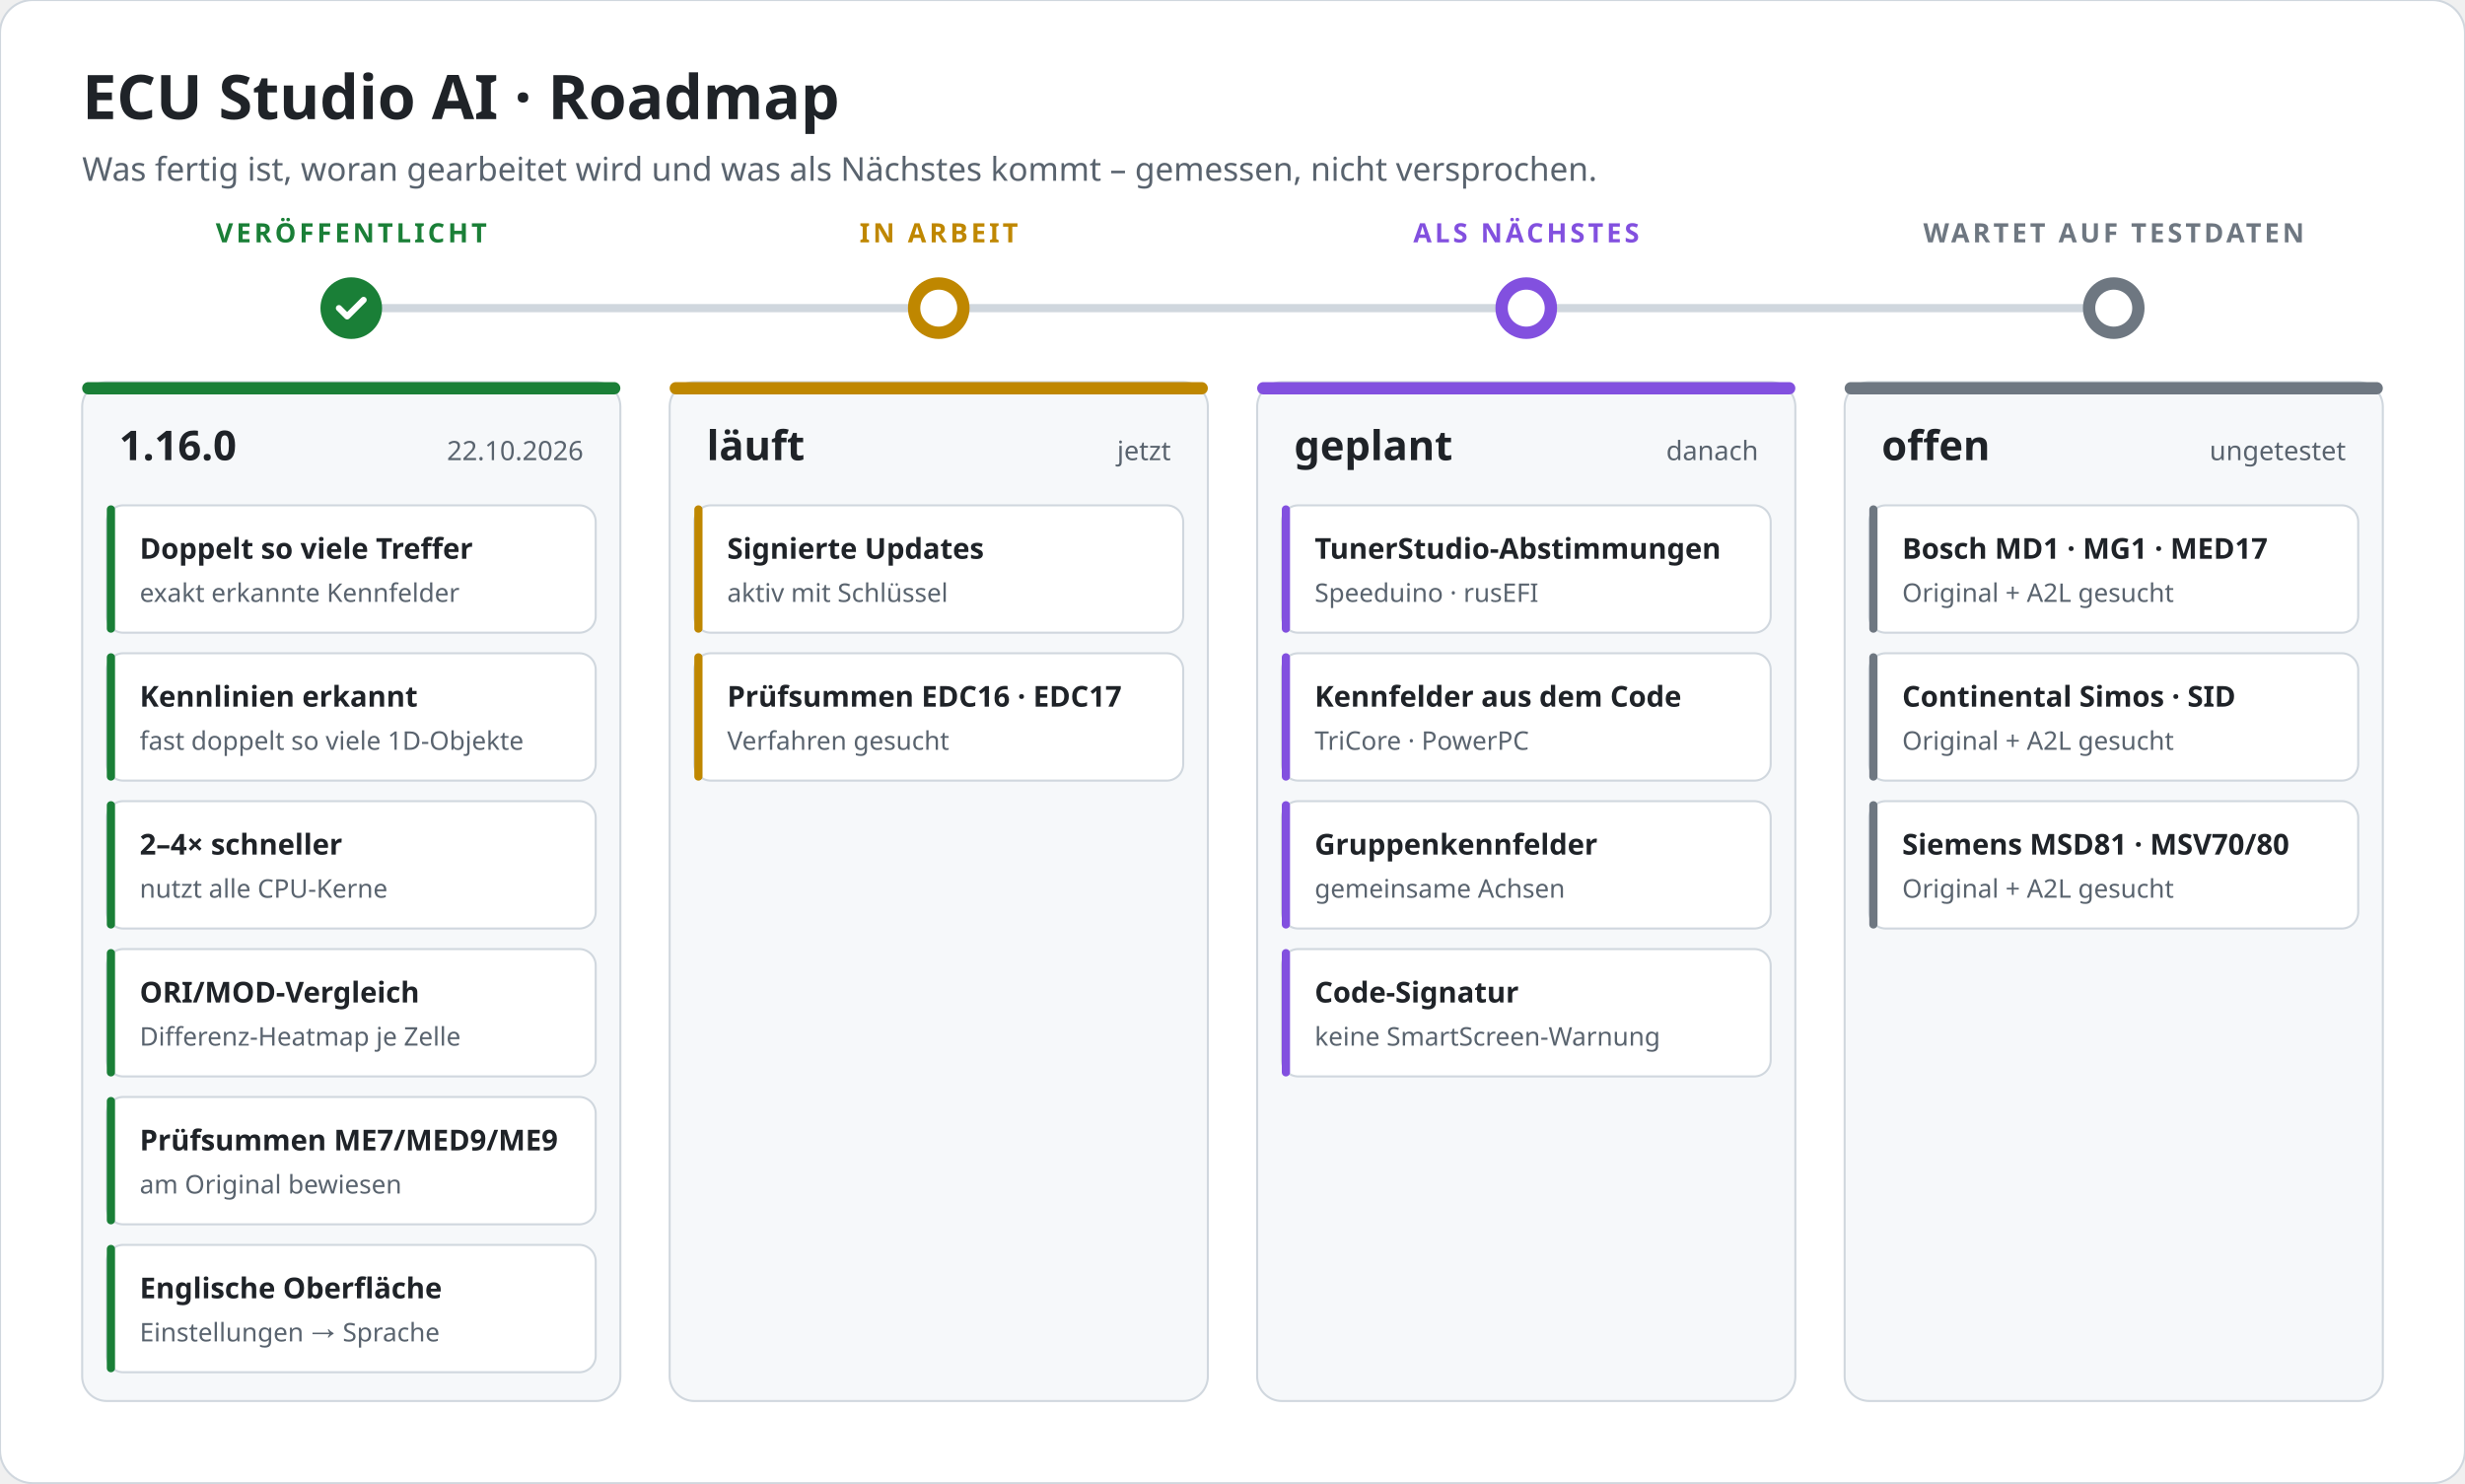
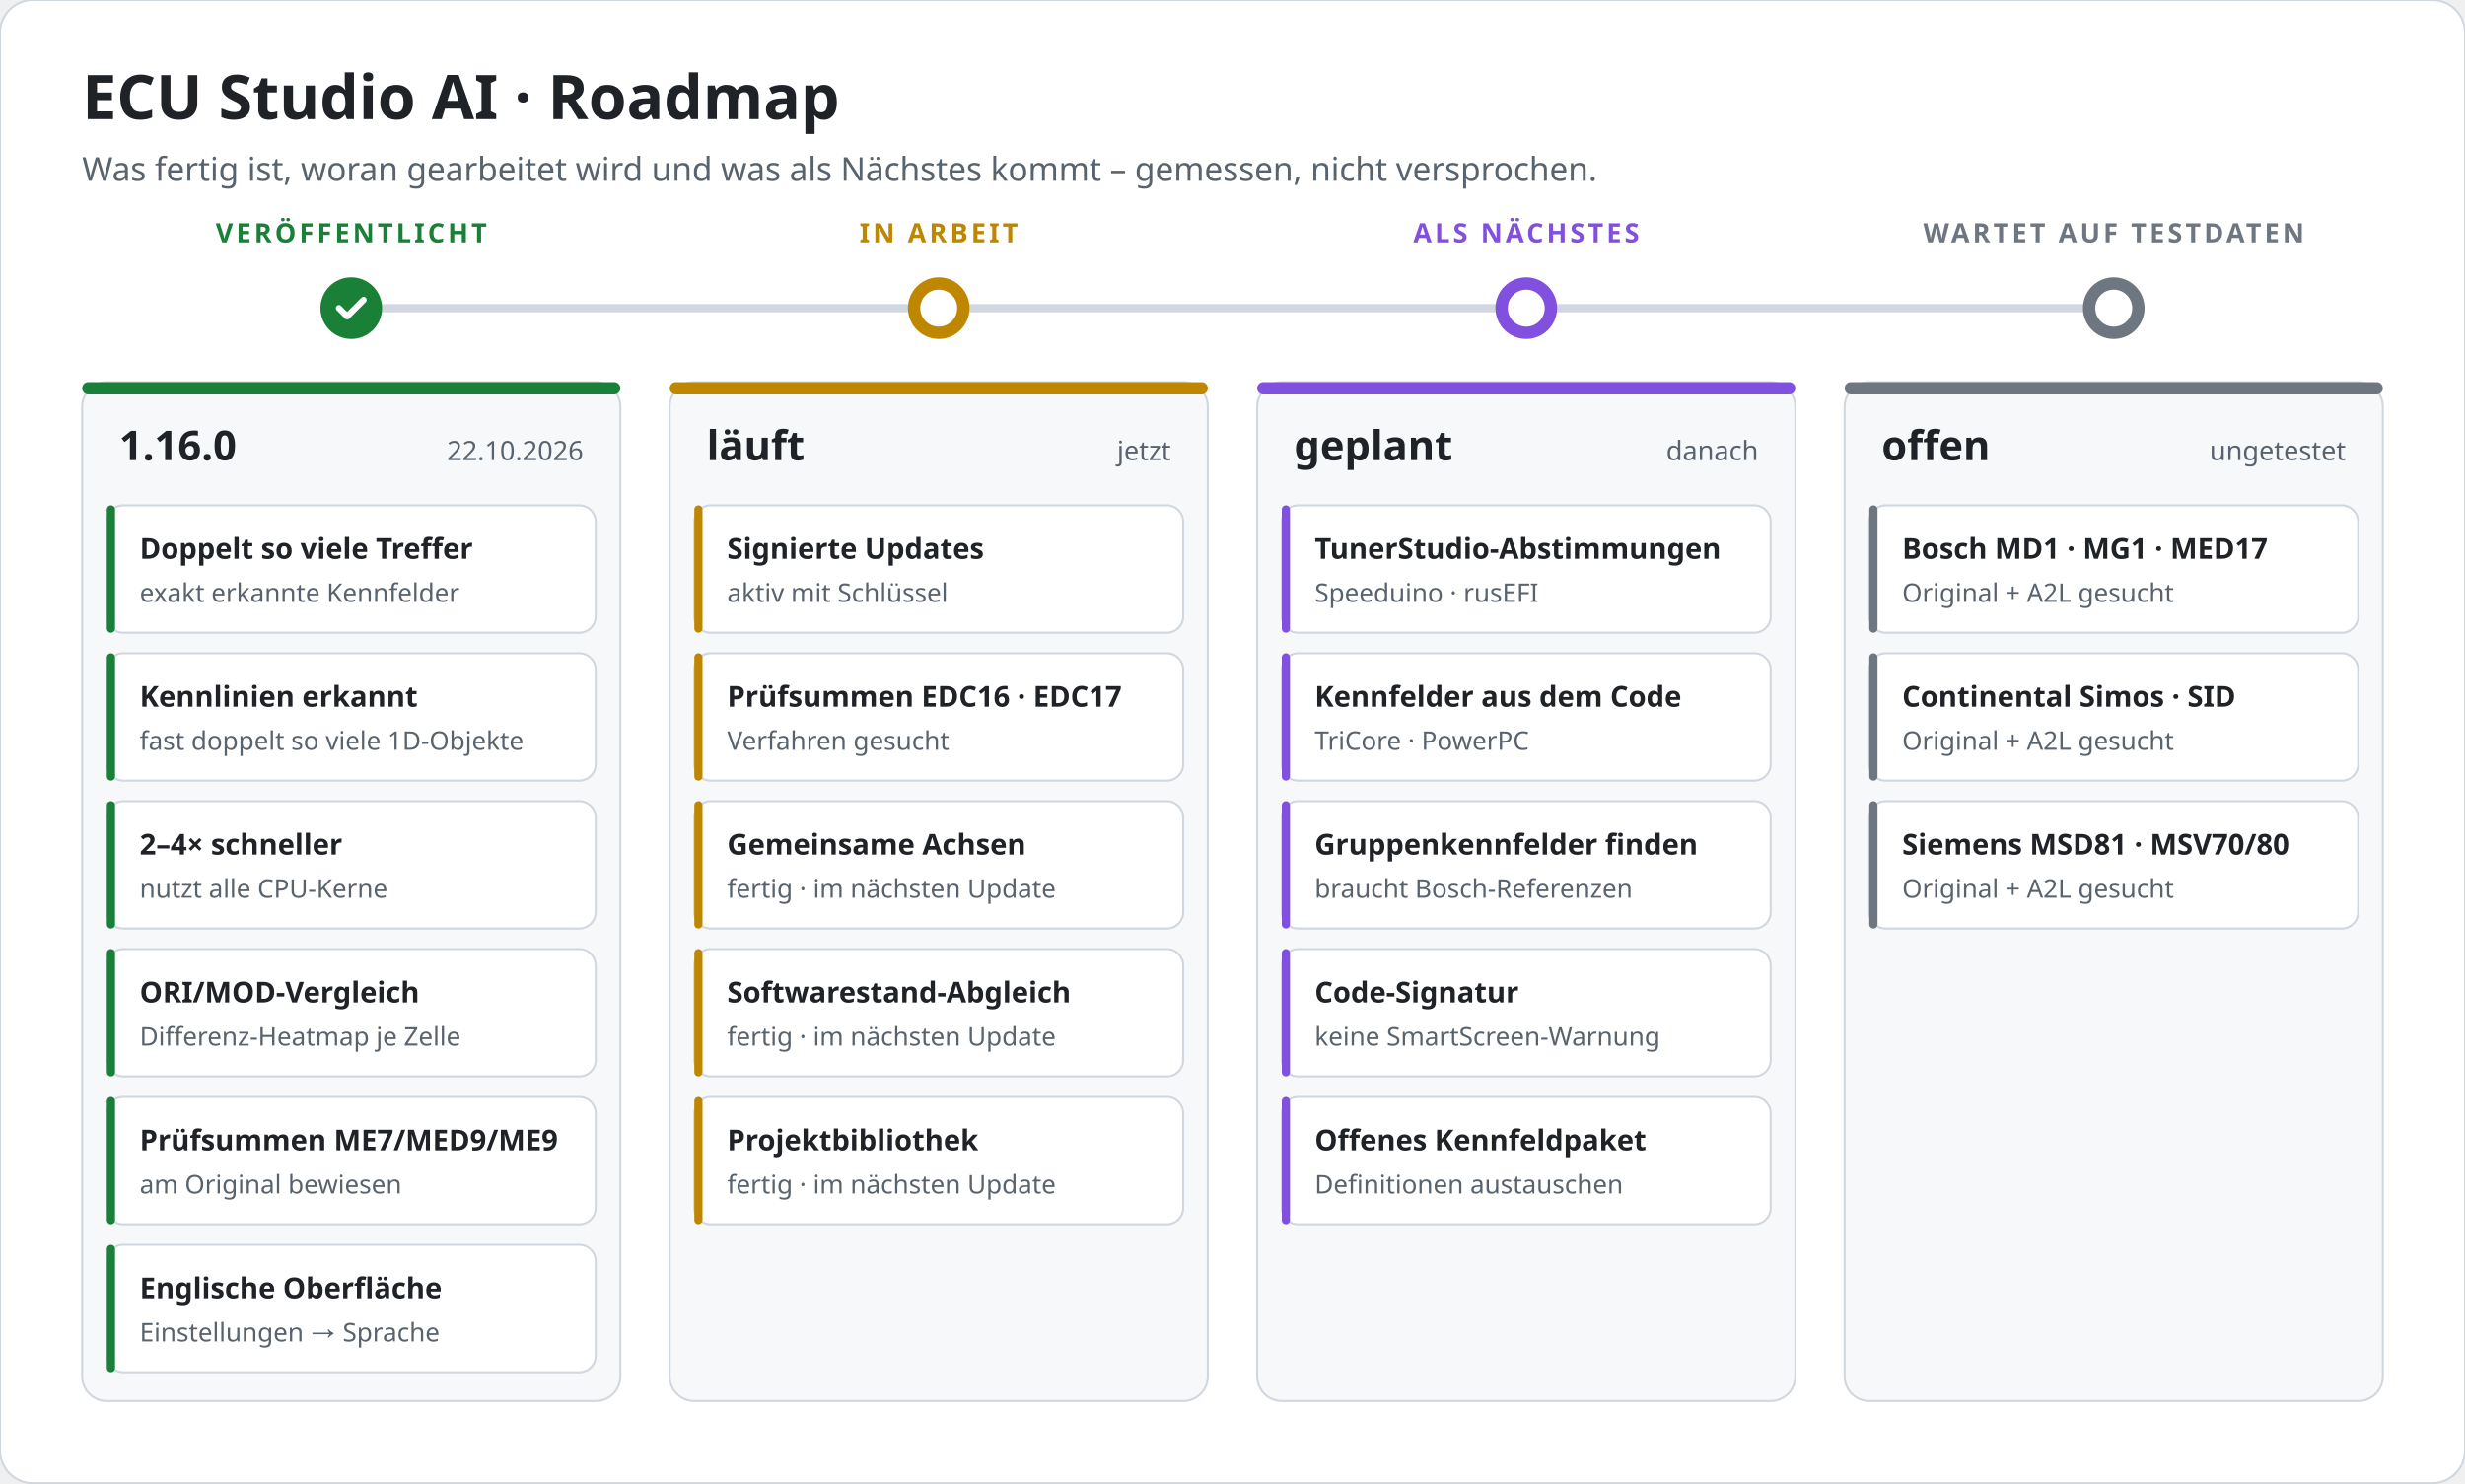
<svg xmlns="http://www.w3.org/2000/svg" width="1200" height="722" viewBox="0 0 1200 722" font-family="-apple-system,BlinkMacSystemFont,'Segoe UI','Noto Sans',Helvetica,Arial,sans-serif">
  <rect width="1200" height="722" rx="16" fill="#ffffff" stroke="#d0d7de" />
  <text x="40" y="58" font-size="30" font-weight="700" fill="#1f2328">ECU Studio AI · Roadmap</text>
  <text x="40" y="88" font-size="16" fill="#59636e">Was fertig ist, woran gearbeitet wird und was als Nächstes kommt – gemessen, nicht versprochen.</text>
  <line x1="171.0" y1="150" x2="1029.0" y2="150" stroke="#d0d7de" stroke-width="4" stroke-linecap="round" />
  <line x1="171.0" y1="150" x2="171.0" y2="150" stroke="#1a7f37" stroke-width="4" stroke-linecap="round" />
  <circle cx="171.0" cy="150" r="15" fill="#1a7f37" />
  <path d="M165.0 150 l4 4 l8 -8" stroke="#ffffff" stroke-width="3" fill="none" stroke-linecap="round" stroke-linejoin="round" />
  <text x="171.0" y="118" text-anchor="middle" font-size="13" font-weight="700" letter-spacing="1.5" fill="#1a7f37">VERÖFFENTLICHT</text>
  <rect x="40" y="186" width="262" height="496" rx="12" fill="#f6f8fa" stroke="#d0d7de" />
  <rect x="40" y="186" width="262" height="6" rx="3" fill="#1a7f37" />
  <text x="58" y="224" font-size="20" font-weight="700" fill="#1f2328">1.16.0</text>
  <text x="284" y="224" text-anchor="end" font-size="13" fill="#59636e">22.10.2026</text>
  <rect x="52" y="246" width="238" height="62" rx="8" fill="#ffffff" stroke="#d0d7de" />
  <rect x="52" y="246" width="4" height="62" rx="2" fill="#1a7f37" />
  <text x="68" y="272" font-size="14" font-weight="600" fill="#1f2328">Doppelt so viele Treffer</text>
  <text x="68" y="293" font-size="12.5" fill="#59636e">exakt erkannte Kennfelder</text>
  <rect x="52" y="318" width="238" height="62" rx="8" fill="#ffffff" stroke="#d0d7de" />
  <rect x="52" y="318" width="4" height="62" rx="2" fill="#1a7f37" />
  <text x="68" y="344" font-size="14" font-weight="600" fill="#1f2328">Kennlinien erkannt</text>
  <text x="68" y="365" font-size="12.5" fill="#59636e">fast doppelt so viele 1D-Objekte</text>
  <rect x="52" y="390" width="238" height="62" rx="8" fill="#ffffff" stroke="#d0d7de" />
  <rect x="52" y="390" width="4" height="62" rx="2" fill="#1a7f37" />
  <text x="68" y="416" font-size="14" font-weight="600" fill="#1f2328">2–4× schneller</text>
  <text x="68" y="437" font-size="12.5" fill="#59636e">nutzt alle CPU-Kerne</text>
  <rect x="52" y="462" width="238" height="62" rx="8" fill="#ffffff" stroke="#d0d7de" />
  <rect x="52" y="462" width="4" height="62" rx="2" fill="#1a7f37" />
  <text x="68" y="488" font-size="14" font-weight="600" fill="#1f2328">ORI/MOD-Vergleich</text>
  <text x="68" y="509" font-size="12.5" fill="#59636e">Differenz-Heatmap je Zelle</text>
  <rect x="52" y="534" width="238" height="62" rx="8" fill="#ffffff" stroke="#d0d7de" />
  <rect x="52" y="534" width="4" height="62" rx="2" fill="#1a7f37" />
  <text x="68" y="560" font-size="14" font-weight="600" fill="#1f2328">Prüfsummen ME7/MED9/ME9</text>
  <text x="68" y="581" font-size="12.5" fill="#59636e">am Original bewiesen</text>
  <rect x="52" y="606" width="238" height="62" rx="8" fill="#ffffff" stroke="#d0d7de" />
  <rect x="52" y="606" width="4" height="62" rx="2" fill="#1a7f37" />
  <text x="68" y="632" font-size="14" font-weight="600" fill="#1f2328">Englische Oberfläche</text>
  <text x="68" y="653" font-size="12.5" fill="#59636e">Einstellungen → Sprache</text>
  <circle cx="457.0" cy="150" r="15" fill="#bf8700" />
  <circle cx="457.0" cy="150" r="9" fill="#ffffff" />
  <text x="457.0" y="118" text-anchor="middle" font-size="13" font-weight="700" letter-spacing="1.5" fill="#bf8700">IN ARBEIT</text>
  <rect x="326" y="186" width="262" height="496" rx="12" fill="#f6f8fa" stroke="#d0d7de" />
  <rect x="326" y="186" width="262" height="6" rx="3" fill="#bf8700" />
  <text x="344" y="224" font-size="20" font-weight="700" fill="#1f2328">läuft</text>
  <text x="570" y="224" text-anchor="end" font-size="13" fill="#59636e">jetzt</text>
  <rect x="338" y="246" width="238" height="62" rx="8" fill="#ffffff" stroke="#d0d7de" />
  <rect x="338" y="246" width="4" height="62" rx="2" fill="#bf8700" />
  <text x="354" y="272" font-size="14" font-weight="600" fill="#1f2328">Signierte Updates</text>
  <text x="354" y="293" font-size="12.5" fill="#59636e">aktiv mit Schlüssel</text>
  <rect x="338" y="318" width="238" height="62" rx="8" fill="#ffffff" stroke="#d0d7de" />
  <rect x="338" y="318" width="4" height="62" rx="2" fill="#bf8700" />
  <text x="354" y="344" font-size="14" font-weight="600" fill="#1f2328">Prüfsummen EDC16 · EDC17</text>
  <text x="354" y="365" font-size="12.5" fill="#59636e">Verfahren gesucht</text>
+   <rect x="338" y="390" width="238" height="62" rx="8" fill="#ffffff" stroke="#d0d7de" />
+   <rect x="338" y="390" width="4" height="62" rx="2" fill="#bf8700" />
+   <text x="354" y="416" font-size="14" font-weight="600" fill="#1f2328">Gemeinsame Achsen</text>
+   <text x="354" y="437" font-size="12.5" fill="#59636e">fertig · im nächsten Update</text>
+   <rect x="338" y="462" width="238" height="62" rx="8" fill="#ffffff" stroke="#d0d7de" />
+   <rect x="338" y="462" width="4" height="62" rx="2" fill="#bf8700" />
+   <text x="354" y="488" font-size="14" font-weight="600" fill="#1f2328">Softwarestand-Abgleich</text>
+   <text x="354" y="509" font-size="12.5" fill="#59636e">fertig · im nächsten Update</text>
+   <rect x="338" y="534" width="238" height="62" rx="8" fill="#ffffff" stroke="#d0d7de" />
+   <rect x="338" y="534" width="4" height="62" rx="2" fill="#bf8700" />
+   <text x="354" y="560" font-size="14" font-weight="600" fill="#1f2328">Projektbibliothek</text>
+   <text x="354" y="581" font-size="12.5" fill="#59636e">fertig · im nächsten Update</text>
  <circle cx="743.0" cy="150" r="15" fill="#8250df" />
  <circle cx="743.0" cy="150" r="9" fill="#ffffff" />
  <text x="743.0" y="118" text-anchor="middle" font-size="13" font-weight="700" letter-spacing="1.5" fill="#8250df">ALS NÄCHSTES</text>
  <rect x="612" y="186" width="262" height="496" rx="12" fill="#f6f8fa" stroke="#d0d7de" />
  <rect x="612" y="186" width="262" height="6" rx="3" fill="#8250df" />
  <text x="630" y="224" font-size="20" font-weight="700" fill="#1f2328">geplant</text>
  <text x="856" y="224" text-anchor="end" font-size="13" fill="#59636e">danach</text>
  <rect x="624" y="246" width="238" height="62" rx="8" fill="#ffffff" stroke="#d0d7de" />
  <rect x="624" y="246" width="4" height="62" rx="2" fill="#8250df" />
  <text x="640" y="272" font-size="14" font-weight="600" fill="#1f2328">TunerStudio-Abstimmungen</text>
  <text x="640" y="293" font-size="12.5" fill="#59636e">Speeduino · rusEFI</text>
  <rect x="624" y="318" width="238" height="62" rx="8" fill="#ffffff" stroke="#d0d7de" />
  <rect x="624" y="318" width="4" height="62" rx="2" fill="#8250df" />
  <text x="640" y="344" font-size="14" font-weight="600" fill="#1f2328">Kennfelder aus dem Code</text>
  <text x="640" y="365" font-size="12.5" fill="#59636e">TriCore · PowerPC</text>
  <rect x="624" y="390" width="238" height="62" rx="8" fill="#ffffff" stroke="#d0d7de" />
  <rect x="624" y="390" width="4" height="62" rx="2" fill="#8250df" />
-   <text x="640" y="416" font-size="14" font-weight="600" fill="#1f2328">Gruppenkennfelder</text>
-   <text x="640" y="437" font-size="12.5" fill="#59636e">gemeinsame Achsen</text>
+   <text x="640" y="416" font-size="14" font-weight="600" fill="#1f2328">Gruppenkennfelder finden</text>
+   <text x="640" y="437" font-size="12.5" fill="#59636e">braucht Bosch-Referenzen</text>
  <rect x="624" y="462" width="238" height="62" rx="8" fill="#ffffff" stroke="#d0d7de" />
  <rect x="624" y="462" width="4" height="62" rx="2" fill="#8250df" />
  <text x="640" y="488" font-size="14" font-weight="600" fill="#1f2328">Code-Signatur</text>
  <text x="640" y="509" font-size="12.5" fill="#59636e">keine SmartScreen-Warnung</text>
+   <rect x="624" y="534" width="238" height="62" rx="8" fill="#ffffff" stroke="#d0d7de" />
+   <rect x="624" y="534" width="4" height="62" rx="2" fill="#8250df" />
+   <text x="640" y="560" font-size="14" font-weight="600" fill="#1f2328">Offenes Kennfeldpaket</text>
+   <text x="640" y="581" font-size="12.5" fill="#59636e">Definitionen austauschen</text>
  <circle cx="1029.0" cy="150" r="15" fill="#6e7781" />
  <circle cx="1029.0" cy="150" r="9" fill="#ffffff" />
  <text x="1029.0" y="118" text-anchor="middle" font-size="13" font-weight="700" letter-spacing="1.5" fill="#6e7781">WARTET AUF TESTDATEN</text>
  <rect x="898" y="186" width="262" height="496" rx="12" fill="#f6f8fa" stroke="#d0d7de" />
  <rect x="898" y="186" width="262" height="6" rx="3" fill="#6e7781" />
  <text x="916" y="224" font-size="20" font-weight="700" fill="#1f2328">offen</text>
  <text x="1142" y="224" text-anchor="end" font-size="13" fill="#59636e">ungetestet</text>
  <rect x="910" y="246" width="238" height="62" rx="8" fill="#ffffff" stroke="#d0d7de" />
  <rect x="910" y="246" width="4" height="62" rx="2" fill="#6e7781" />
  <text x="926" y="272" font-size="14" font-weight="600" fill="#1f2328">Bosch MD1 · MG1 · MED17</text>
  <text x="926" y="293" font-size="12.5" fill="#59636e">Original + A2L gesucht</text>
  <rect x="910" y="318" width="238" height="62" rx="8" fill="#ffffff" stroke="#d0d7de" />
  <rect x="910" y="318" width="4" height="62" rx="2" fill="#6e7781" />
  <text x="926" y="344" font-size="14" font-weight="600" fill="#1f2328">Continental Simos · SID</text>
  <text x="926" y="365" font-size="12.5" fill="#59636e">Original + A2L gesucht</text>
  <rect x="910" y="390" width="238" height="62" rx="8" fill="#ffffff" stroke="#d0d7de" />
  <rect x="910" y="390" width="4" height="62" rx="2" fill="#6e7781" />
  <text x="926" y="416" font-size="14" font-weight="600" fill="#1f2328">Siemens MSD81 · MSV70/80</text>
  <text x="926" y="437" font-size="12.5" fill="#59636e">Original + A2L gesucht</text>
</svg>
